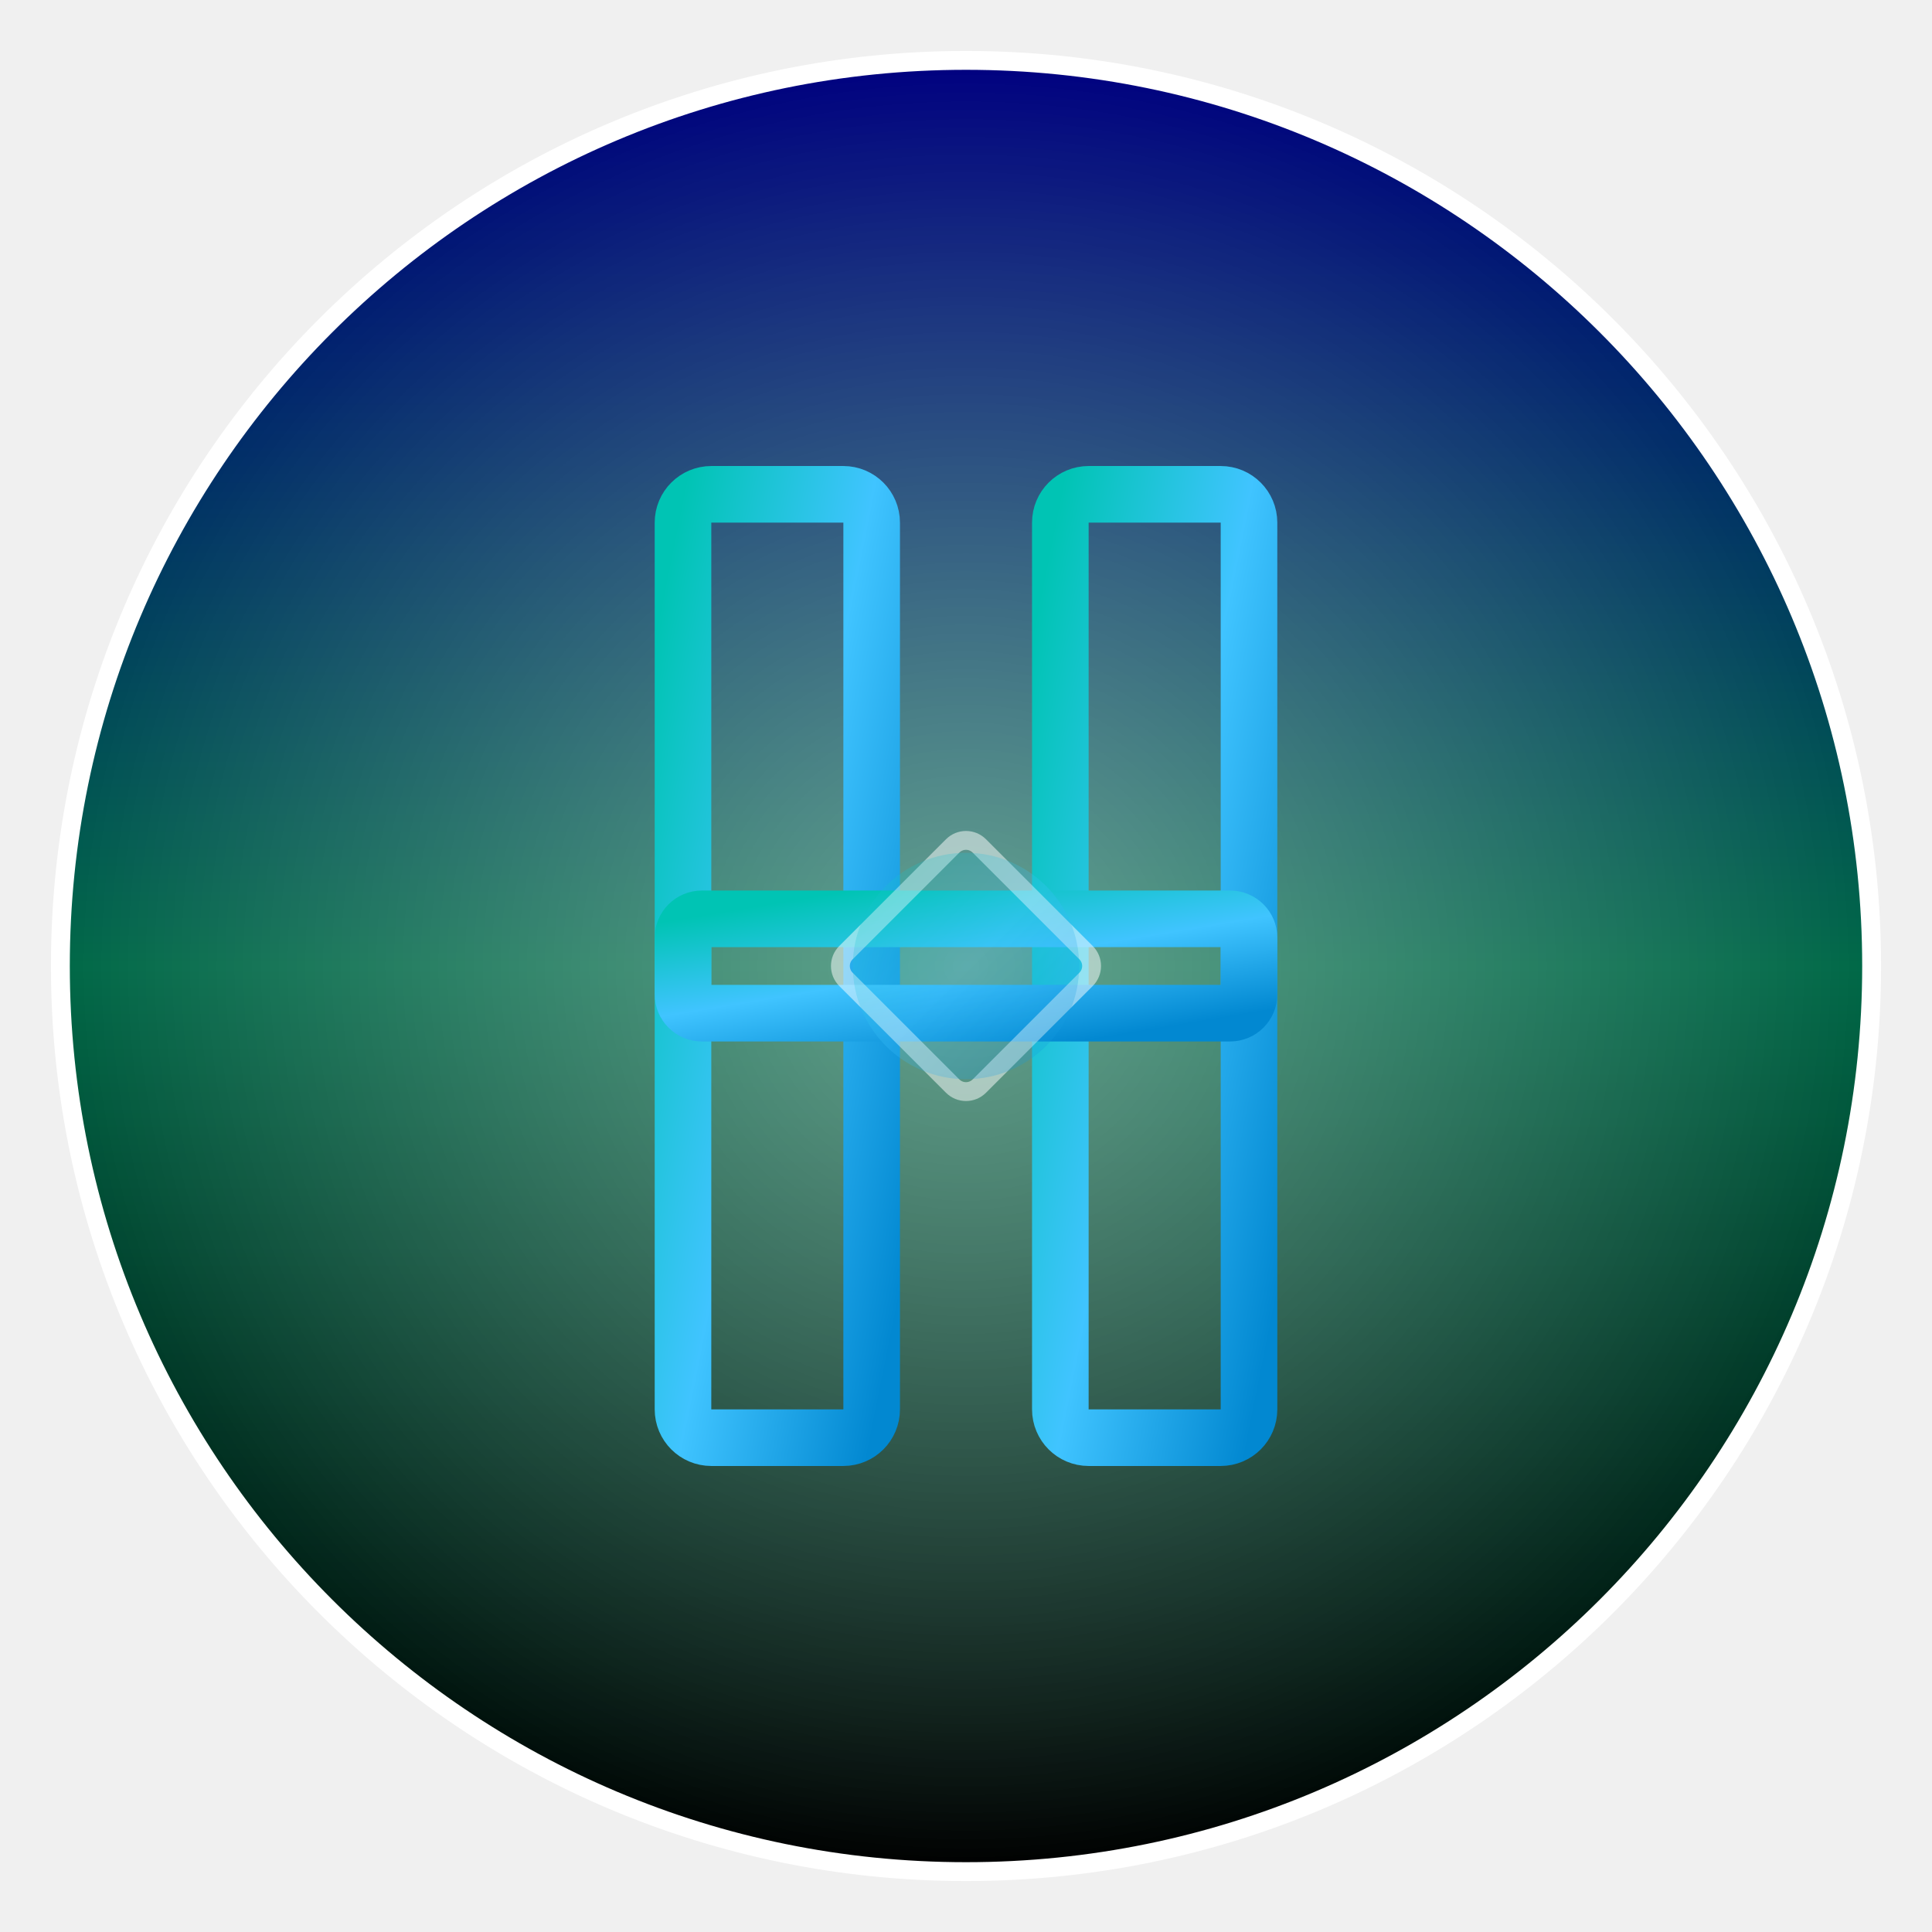
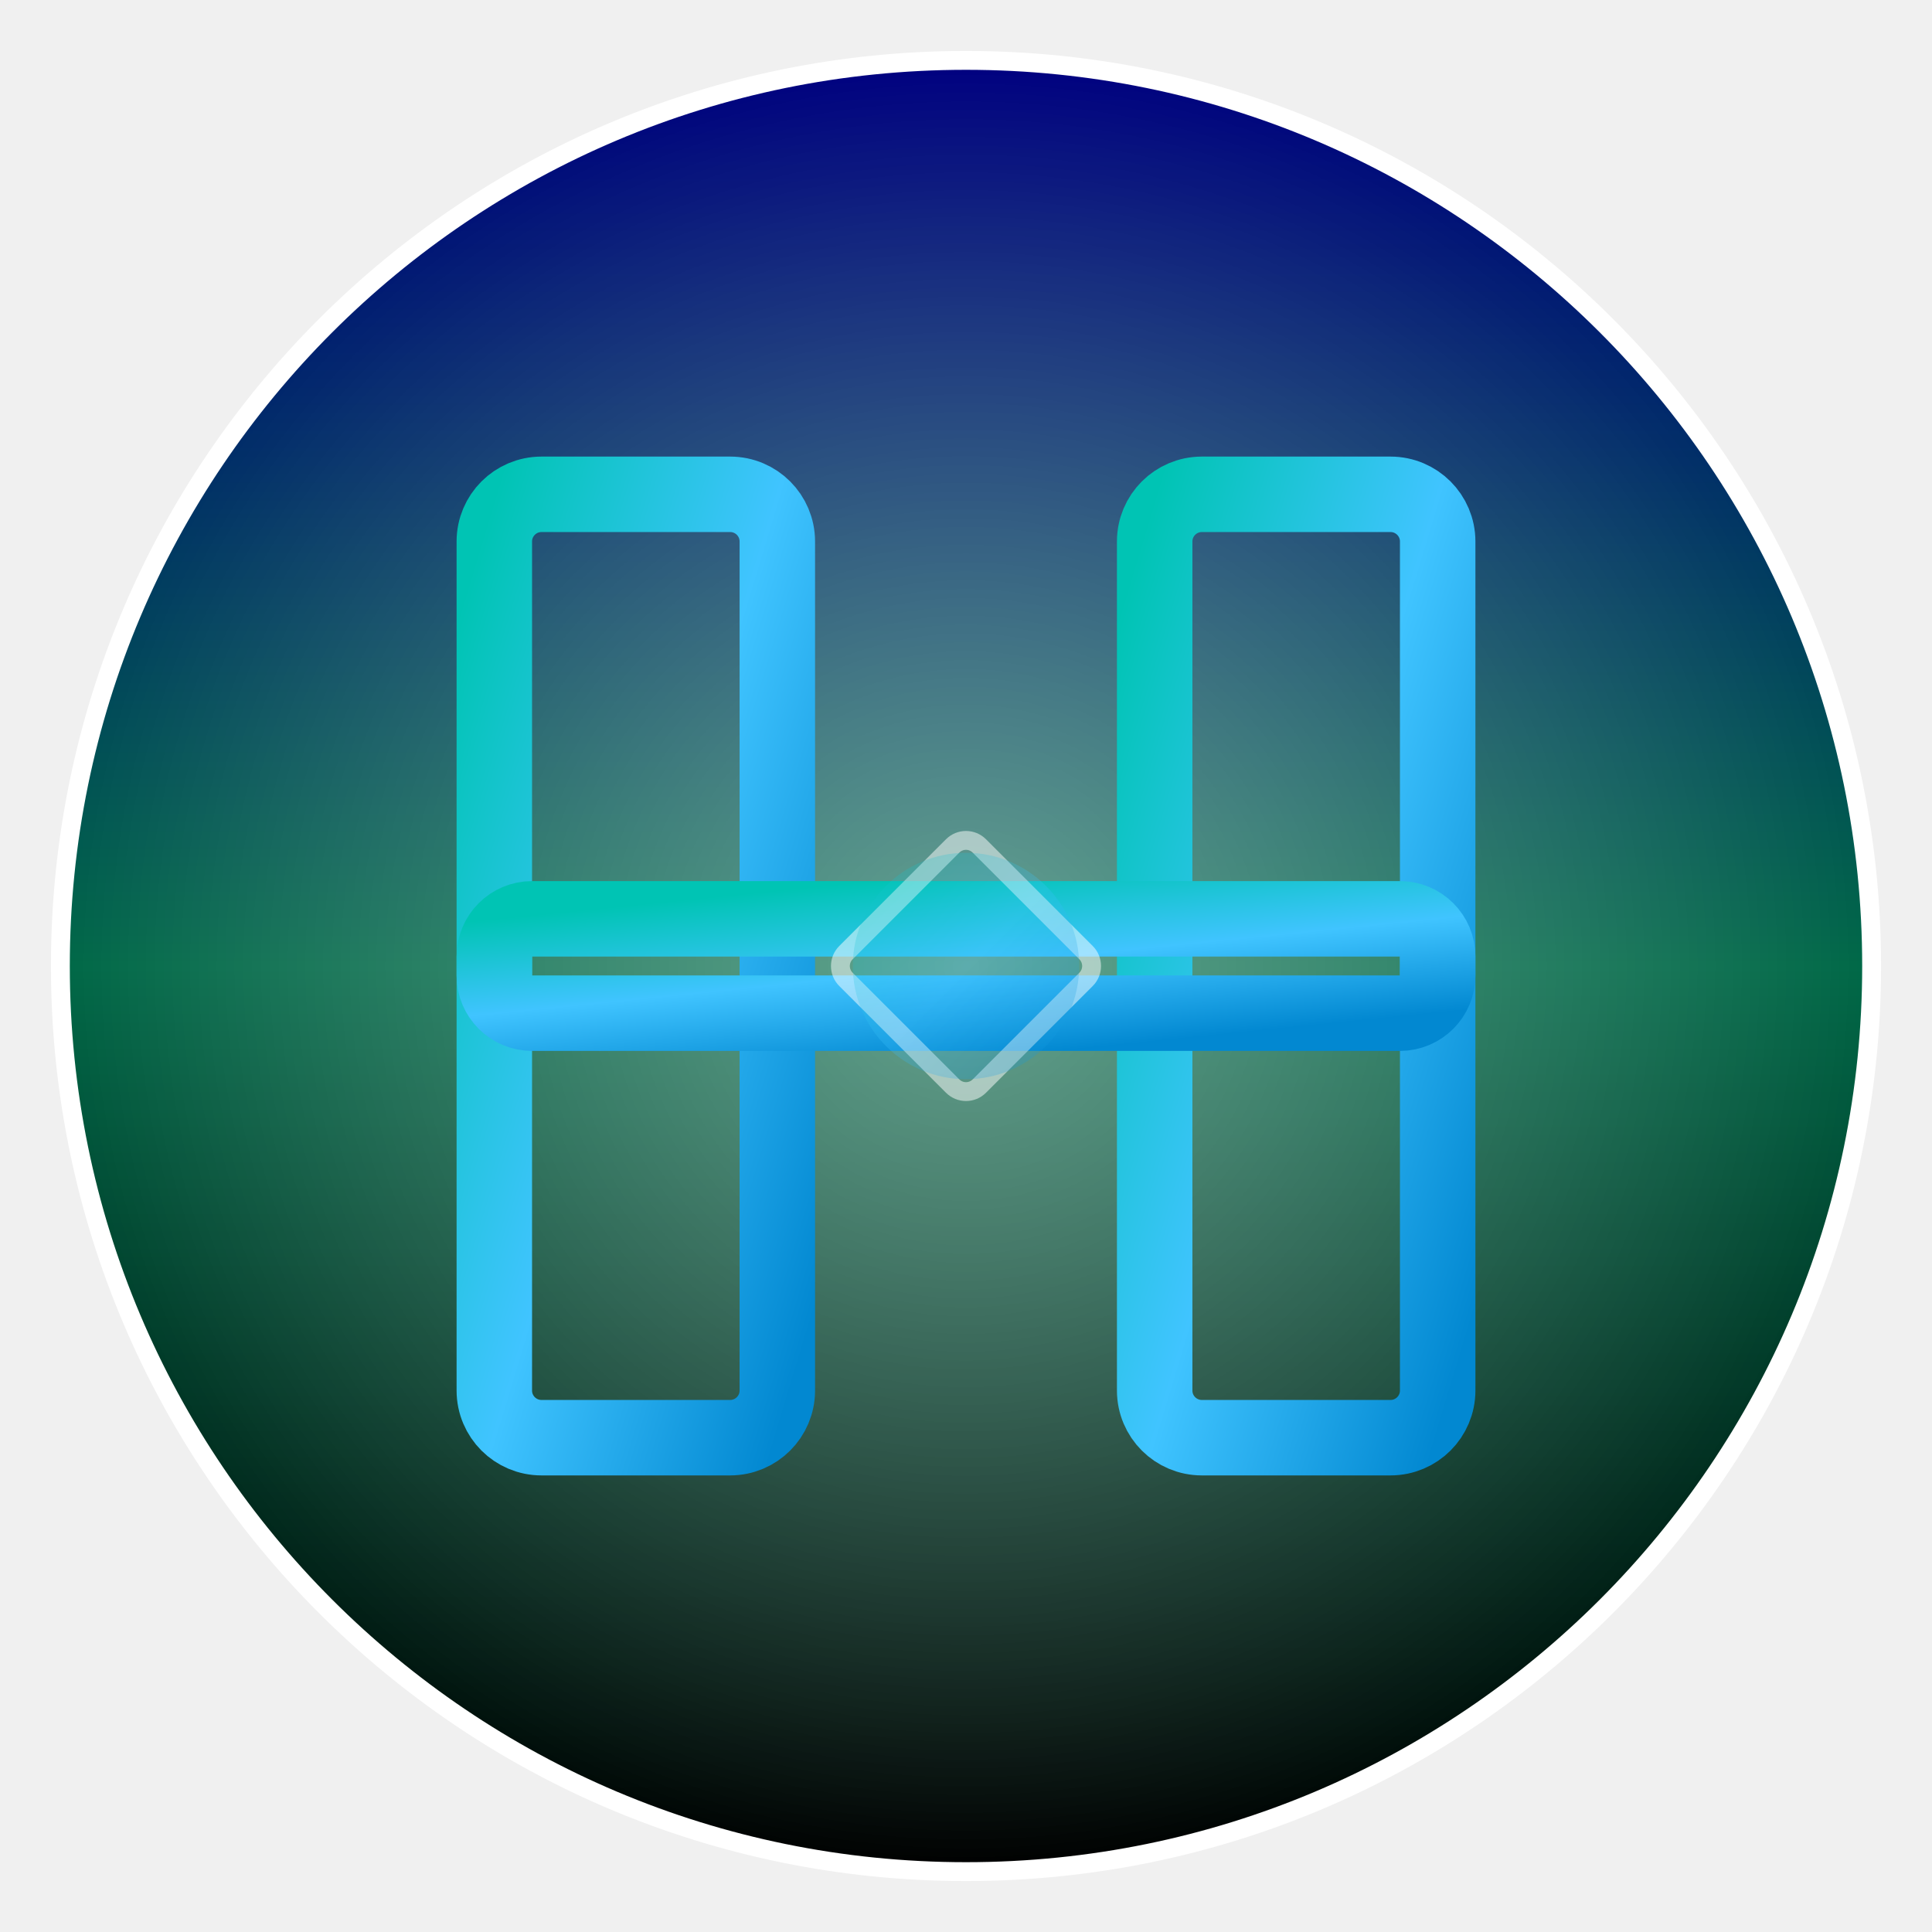
<svg xmlns="http://www.w3.org/2000/svg" viewBox="0 0 1024 1024" width="1024" height="1024" role="img" aria-label="Modern Meme Coin Logo">
  <defs>
    <linearGradient id="bg" x1="0" y1="0" x2="0" y2="1">
      <stop offset="0%" stop-color="#000080" />
      <stop offset="50%" stop-color="#006847" />
      <stop offset="100%" stop-color="#000000" />
    </linearGradient>
    <linearGradient id="accent" x1="0" y1="0" x2="1" y2="1">
      <stop offset="0%" stop-color="#00c4b4" />
      <stop offset="50%" stop-color="#40c4ff" />
      <stop offset="100%" stop-color="#0288d1" />
    </linearGradient>
    <radialGradient id="shine" cx="50%" cy="50%" r="50%">
      <stop offset="0%" stop-color="#ffffff" stop-opacity="0.4" />
      <stop offset="100%" stop-color="#ffffff" stop-opacity="0" />
    </radialGradient>
  </defs>
  <circle cx="512" cy="512" r="480" fill="url(#bg)" stroke="#ffffff" stroke-width="10" />
  <circle cx="512" cy="512" r="480" fill="url(#shine)" />
-   <g stroke="url(#accent)" stroke-width="30" fill="none">
-     <rect x="362" y="262" width="100" height="500" rx="15" />
-     <rect x="562" y="262" width="100" height="500" rx="15" />
-     <rect x="362" y="487" width="300" height="50" rx="10" />
+   <g stroke="url(#accent)" stroke-width="40" fill="none">
+     <rect x="262" y="262" width="150" height="500" rx="25" />
+     <rect x="612" y="262" width="150" height="500" rx="25" />
+     <rect x="262" y="487" width="500" height="50" rx="20" />
  </g>
  <g fill="none" stroke="#ffffff" stroke-width="10" opacity="0.5" transform="translate(512, 512) rotate(45) translate(-512, -512)">
    <rect x="462" y="462" width="100" height="100" rx="10" />
  </g>
  <circle cx="512" cy="512" r="60" fill="url(#accent)" fill-opacity="0.25" />
</svg>
